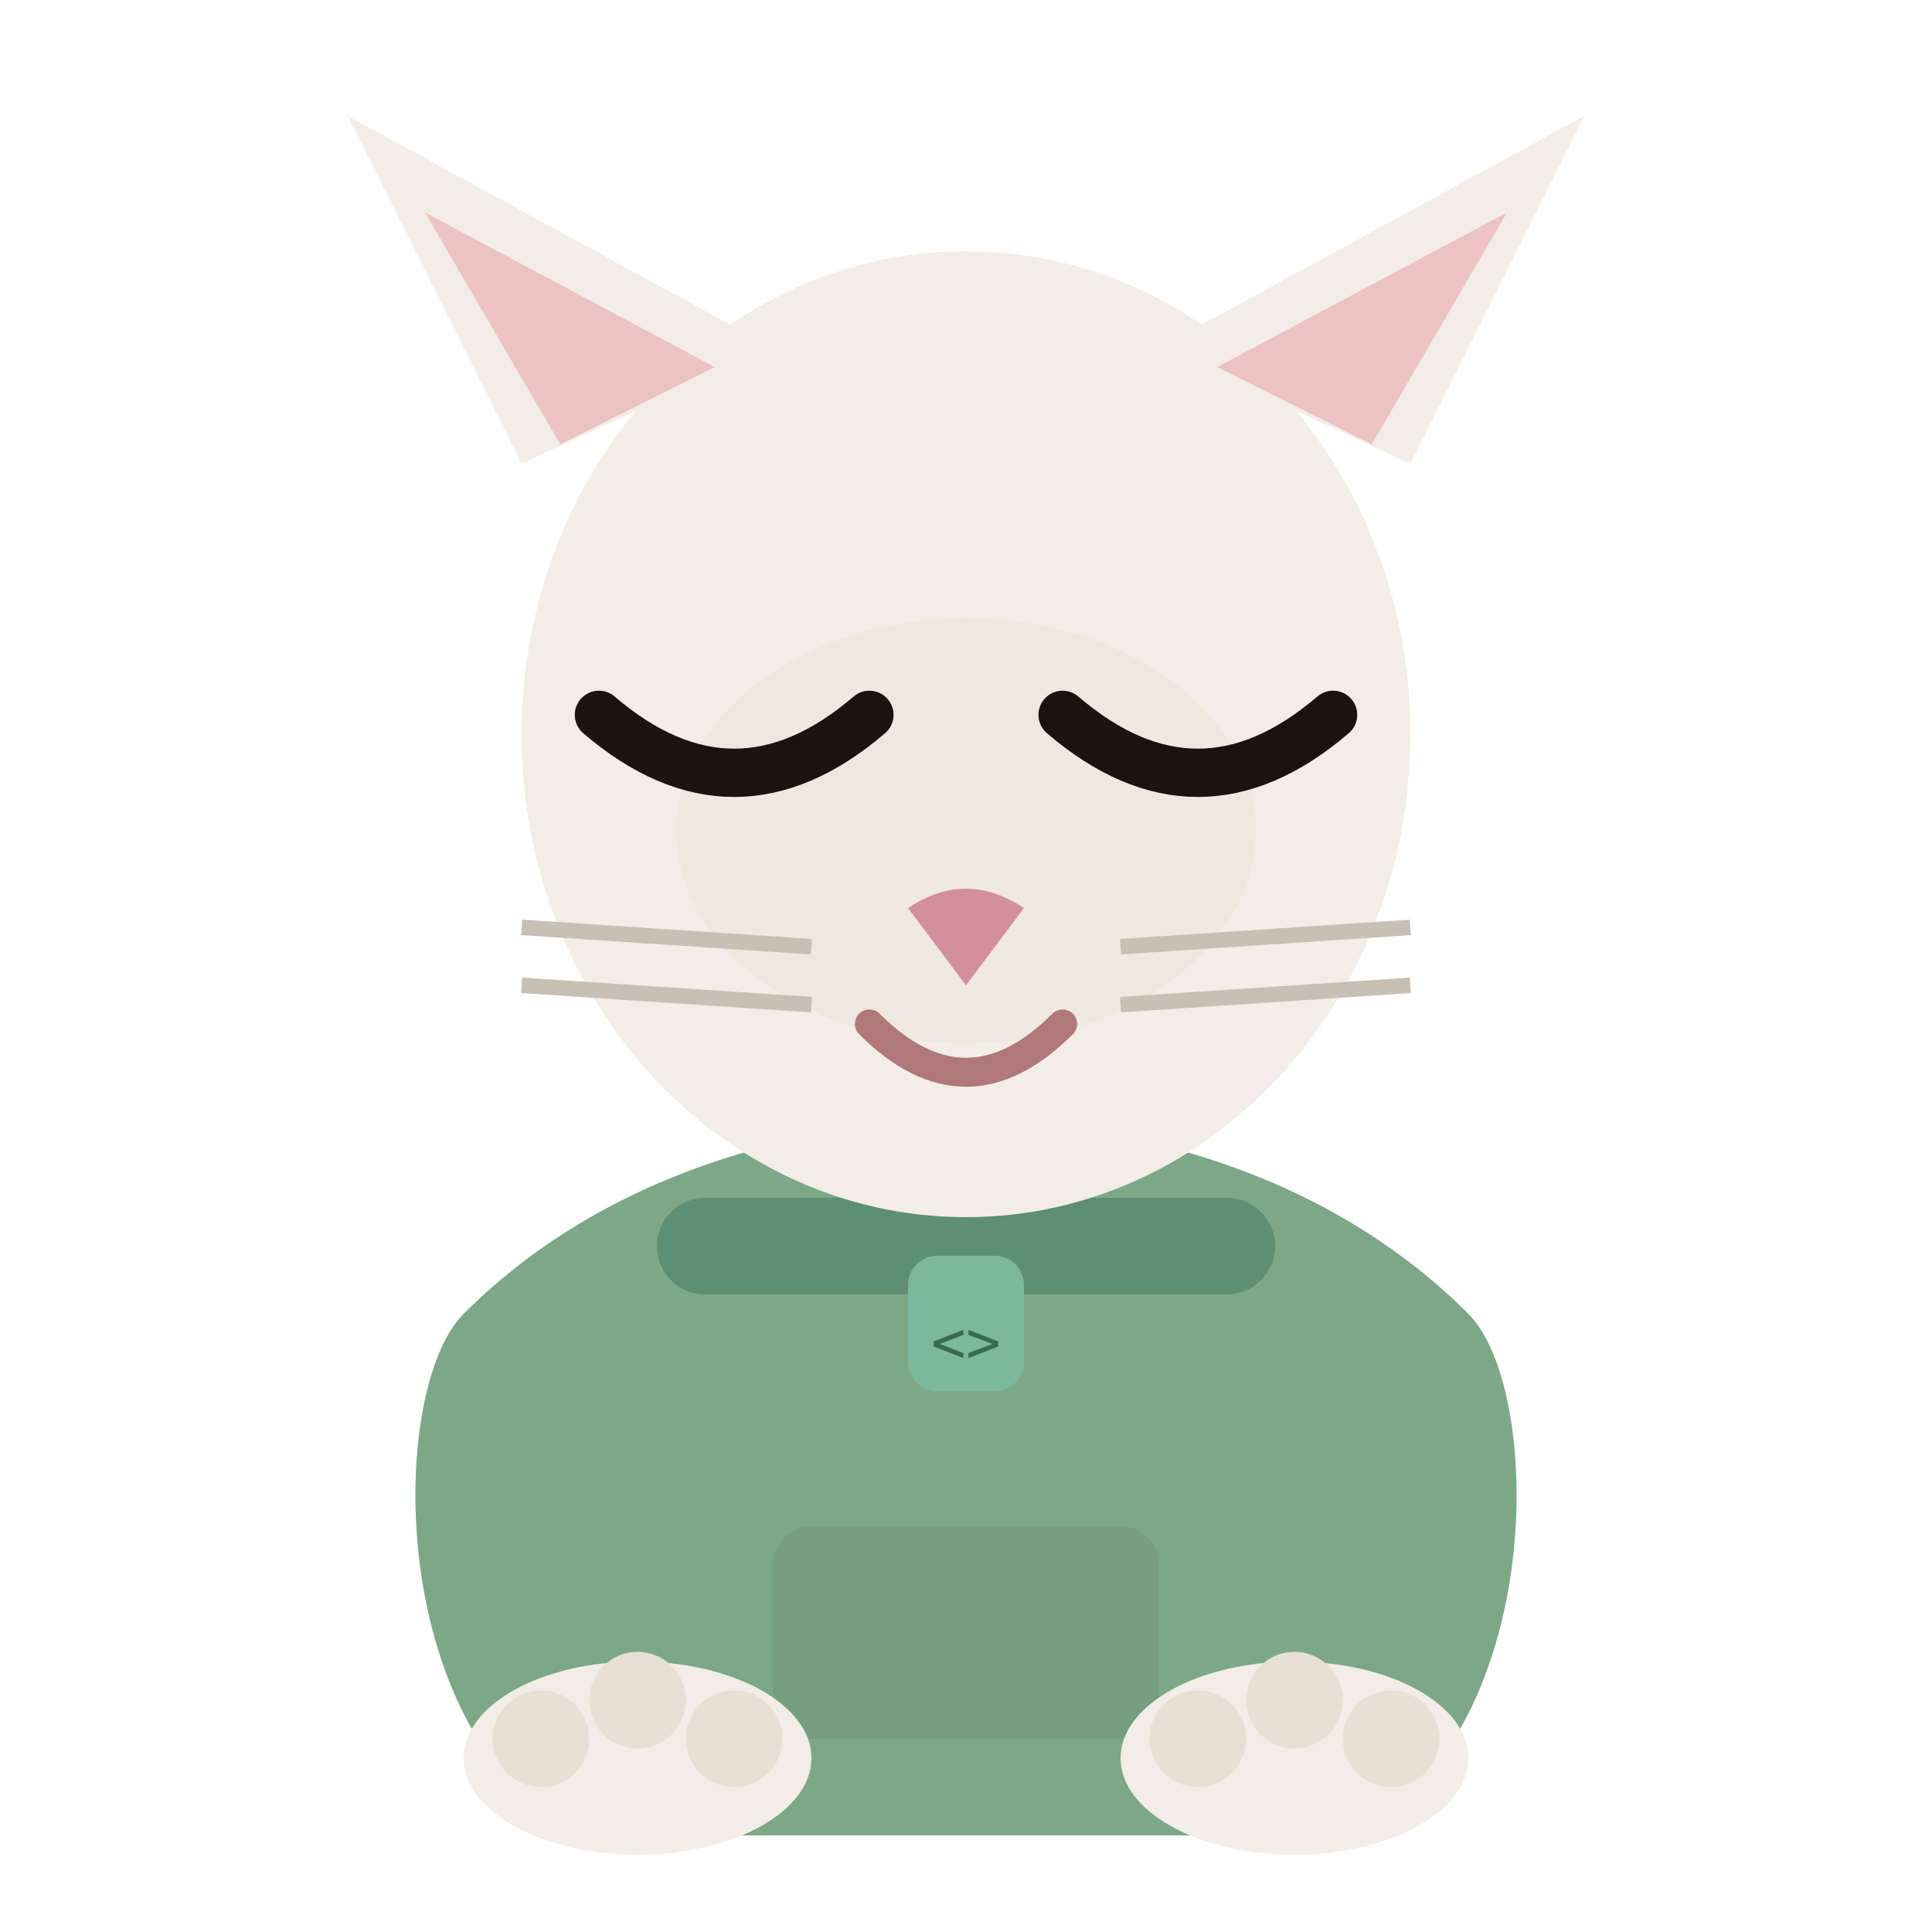
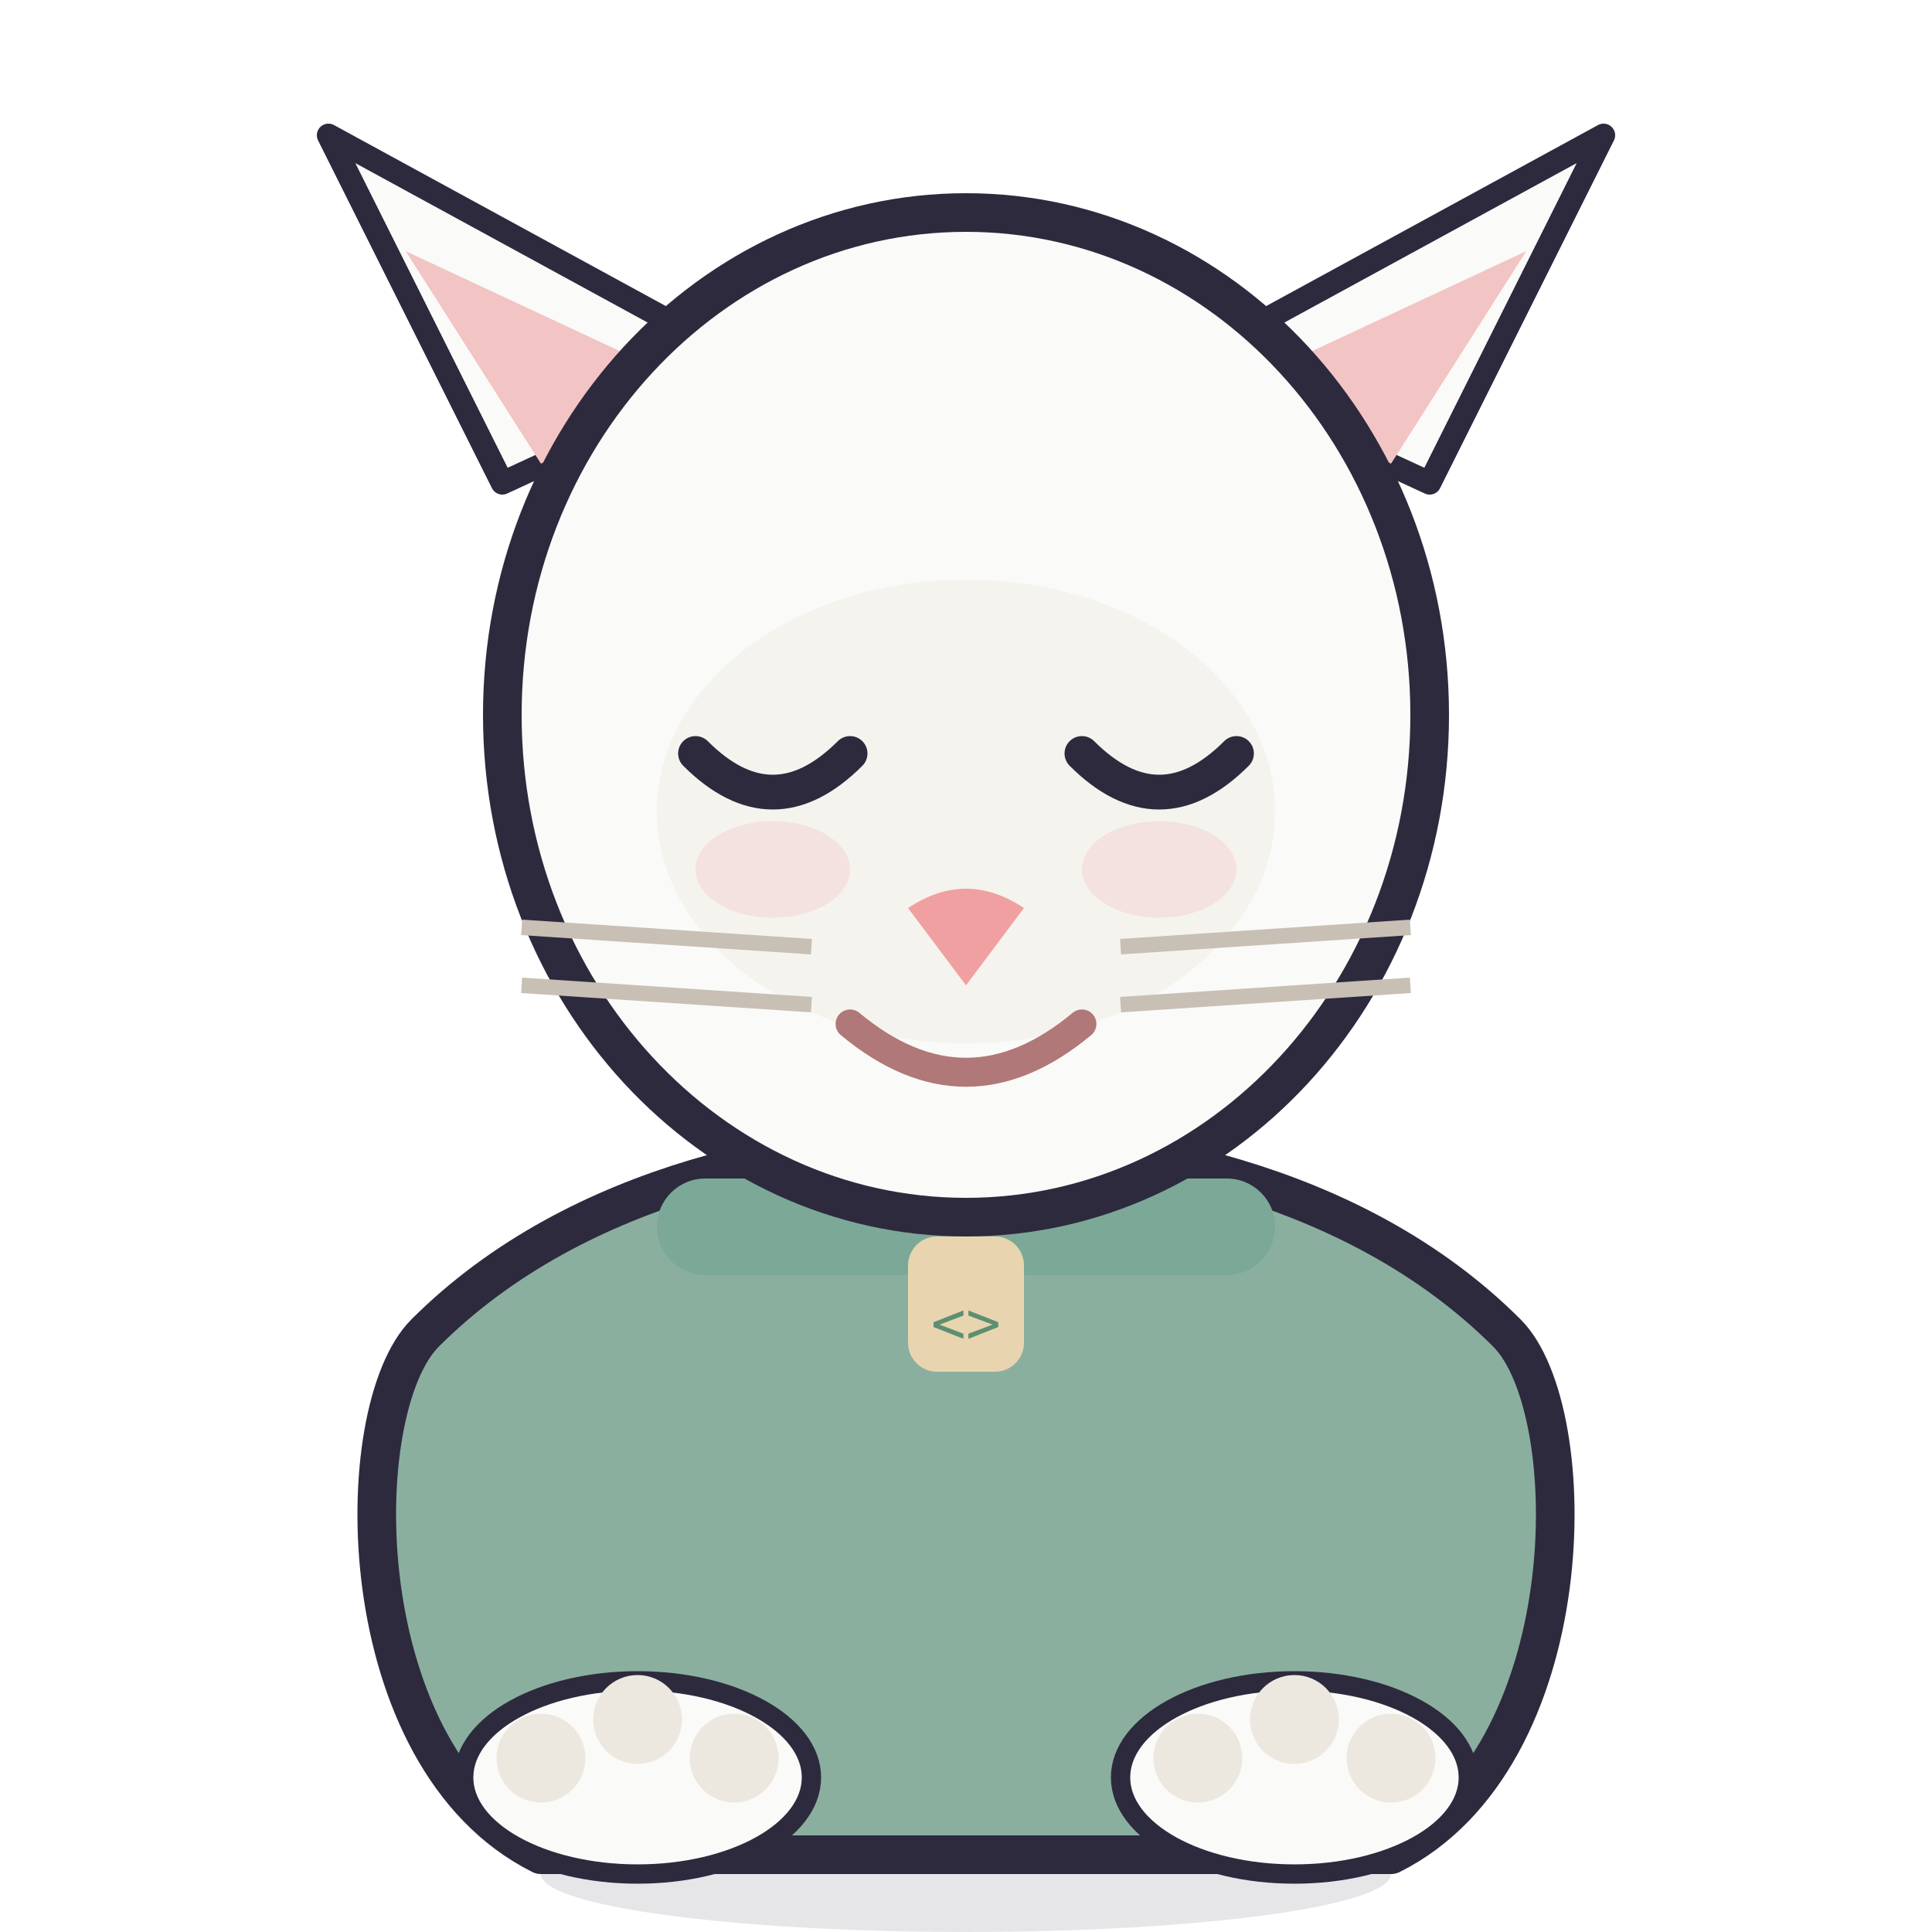
- <svg xmlns="http://www.w3.org/2000/svg" viewBox="0 0 100 100" width="100" height="100" role="img" aria-label="Junior Casey — blink">
-   <path d="M24,68 C20,72 20,90 30,95 L70,95 C80,90 80,72 76,68 C68,60 57,58 50,58 C43,58 32,60 24,68 Z" fill="#7DA888" />
-   <rect x="40" y="79" width="20" height="11" rx="2" fill="#6B9070" opacity="0.4" />
-   <ellipse cx="33" cy="91" rx="9" ry="5" fill="#F2EDE6" />
-   <circle cx="28" cy="90" r="2.5" fill="#E8E0D4" />
-   <circle cx="33" cy="88" r="2.5" fill="#E8E0D4" />
-   <circle cx="38" cy="90" r="2.5" fill="#E8E0D4" />
-   <ellipse cx="67" cy="91" rx="9" ry="5" fill="#F2EDE6" />
-   <circle cx="62" cy="90" r="2.5" fill="#E8E0D4" />
-   <circle cx="67" cy="88" r="2.5" fill="#E8E0D4" />
-   <circle cx="72" cy="90" r="2.5" fill="#E8E0D4" />
-   <rect x="34" y="62" width="32" height="5" rx="2.5" fill="#5E8F72" />
-   <rect x="47" y="65" width="6" height="7" rx="1.5" fill="#7CB89A" />
-   <text x="50" y="70.5" text-anchor="middle" font-family="monospace" font-size="3" fill="#3A6B4F">&lt;&gt;</text>
-   <ellipse cx="50" cy="38" rx="23" ry="25" fill="#F2EDE6" />
-   <ellipse cx="50" cy="43" rx="15" ry="11" fill="#E8E0D4" opacity="0.35" />
-   <path d="M27,24 L18,6 L40,18 Z" fill="#F2EDE6" />
-   <path d="M29,23 L22,11 L37,19 Z" fill="#EAB5B5" opacity="0.75" />
-   <path d="M73,24 L82,6 L60,18 Z" fill="#F2EDE6" />
-   <path d="M71,23 L78,11 L63,19 Z" fill="#EAB5B5" opacity="0.75" />
-   <path d="M31,37 Q38,43 45,37" stroke="#1A1410" stroke-width="2.5" fill="none" stroke-linecap="round" />
-   <path d="M55,37 Q62,43 69,37" stroke="#1A1410" stroke-width="2.5" fill="none" stroke-linecap="round" />
-   <path d="M47,47 L50,51 L53,47 Q50,45 47,47 Z" fill="#D4909A" />
-   <path d="M45,53 Q50,58 55,53" stroke="#B07878" stroke-width="1.5" fill="none" stroke-linecap="round" />
-   <line x1="27" y1="48" x2="42" y2="49" stroke="#C8BFB5" stroke-width="0.8" />
-   <line x1="27" y1="51" x2="42" y2="52" stroke="#C8BFB5" stroke-width="0.8" />
-   <line x1="58" y1="49" x2="73" y2="48" stroke="#C8BFB5" stroke-width="0.8" />
-   <line x1="58" y1="52" x2="73" y2="51" stroke="#C8BFB5" stroke-width="0.8" />
+ <svg xmlns="http://www.w3.org/2000/svg" viewBox="0 0 100 100" width="100" height="100" role="img" aria-label="Junior Casey, blink">
+   <ellipse cx="50" cy="97" rx="22" ry="3" fill="#2D2A3E" opacity="0.12" />
+   <path d="M22,69 C18,73 18,91 28,96 L72,96 C82,91 82,73 78,69 C70,61 58,59 50,59 C42,59 30,61 22,69 Z" fill="#8BAF9F" stroke="#2D2A3E" stroke-width="2" stroke-linejoin="round" />
+   <rect x="34" y="61" width="32" height="5" rx="2.5" fill="#7CA897" />
+   <rect x="47" y="64" width="6" height="7" rx="1.5" fill="#E8D5B0" />
+   <text x="50" y="69.5" text-anchor="middle" font-family="monospace" font-size="3" fill="#5E8F72">&lt;&gt;</text>
+   <ellipse cx="33" cy="92" rx="9" ry="5" fill="#FAFAF8" stroke="#2D2A3E" stroke-width="1" />
+   <circle cx="28" cy="91" r="2.3" fill="#EDE8DF" />
+   <circle cx="33" cy="89" r="2.3" fill="#EDE8DF" />
+   <circle cx="38" cy="91" r="2.3" fill="#EDE8DF" />
+   <ellipse cx="67" cy="92" rx="9" ry="5" fill="#FAFAF8" stroke="#2D2A3E" stroke-width="1" />
+   <circle cx="62" cy="91" r="2.3" fill="#EDE8DF" />
+   <circle cx="67" cy="89" r="2.3" fill="#EDE8DF" />
+   <circle cx="72" cy="91" r="2.3" fill="#EDE8DF" />
+   <g>
+     <path d="M26,25 L17,7 L39,19 Z" fill="#FAFAF8" stroke="#2D2A3E" stroke-width="1.2" stroke-linejoin="round" />
+     <path d="M28,24 L21,13 L36,20 Z" fill="#F2C4C4" />
+     <path d="M74,25 L83,7 L61,19 Z" fill="#FAFAF8" stroke="#2D2A3E" stroke-width="1.2" stroke-linejoin="round" />
+     <path d="M72,24 L79,13 L64,20 Z" fill="#F2C4C4" />
+     <ellipse cx="50" cy="37" rx="24" ry="26" fill="#FAFAF8" stroke="#2D2A3E" stroke-width="2" stroke-linejoin="round" />
+     <ellipse cx="50" cy="42" rx="16" ry="12" fill="#EDE8DF" opacity="0.4" />
+     <ellipse cx="40" cy="45" rx="4" ry="2.5" fill="#F2C4C4" opacity="0.35" />
+     <ellipse cx="60" cy="45" rx="4" ry="2.5" fill="#F2C4C4" opacity="0.35" />
+     <path d="M36,39 Q40,43 44,39" stroke="#2D2A3E" stroke-width="1.8" fill="none" stroke-linecap="round" />
+     <path d="M56,39 Q60,43 64,39" stroke="#2D2A3E" stroke-width="1.8" fill="none" stroke-linecap="round" />
+     <path d="M47,47 L50 51 L53,47 Q50,45 47,47 Z" fill="#F0A0A0" />
+     <path d="M44,53 Q50,58 56,53" stroke="#B07878" stroke-width="1.5" fill="none" stroke-linecap="round" />
+     <line x1="27" y1="48" x2="42" y2="49" stroke="#C8BFB5" stroke-width="0.8" />
+     <line x1="27" y1="51" x2="42" y2="52" stroke="#C8BFB5" stroke-width="0.8" />
+     <line x1="58" y1="49" x2="73" y2="48" stroke="#C8BFB5" stroke-width="0.8" />
+     <line x1="58" y1="52" x2="73" y2="51" stroke="#C8BFB5" stroke-width="0.8" />
+   </g>
</svg>
